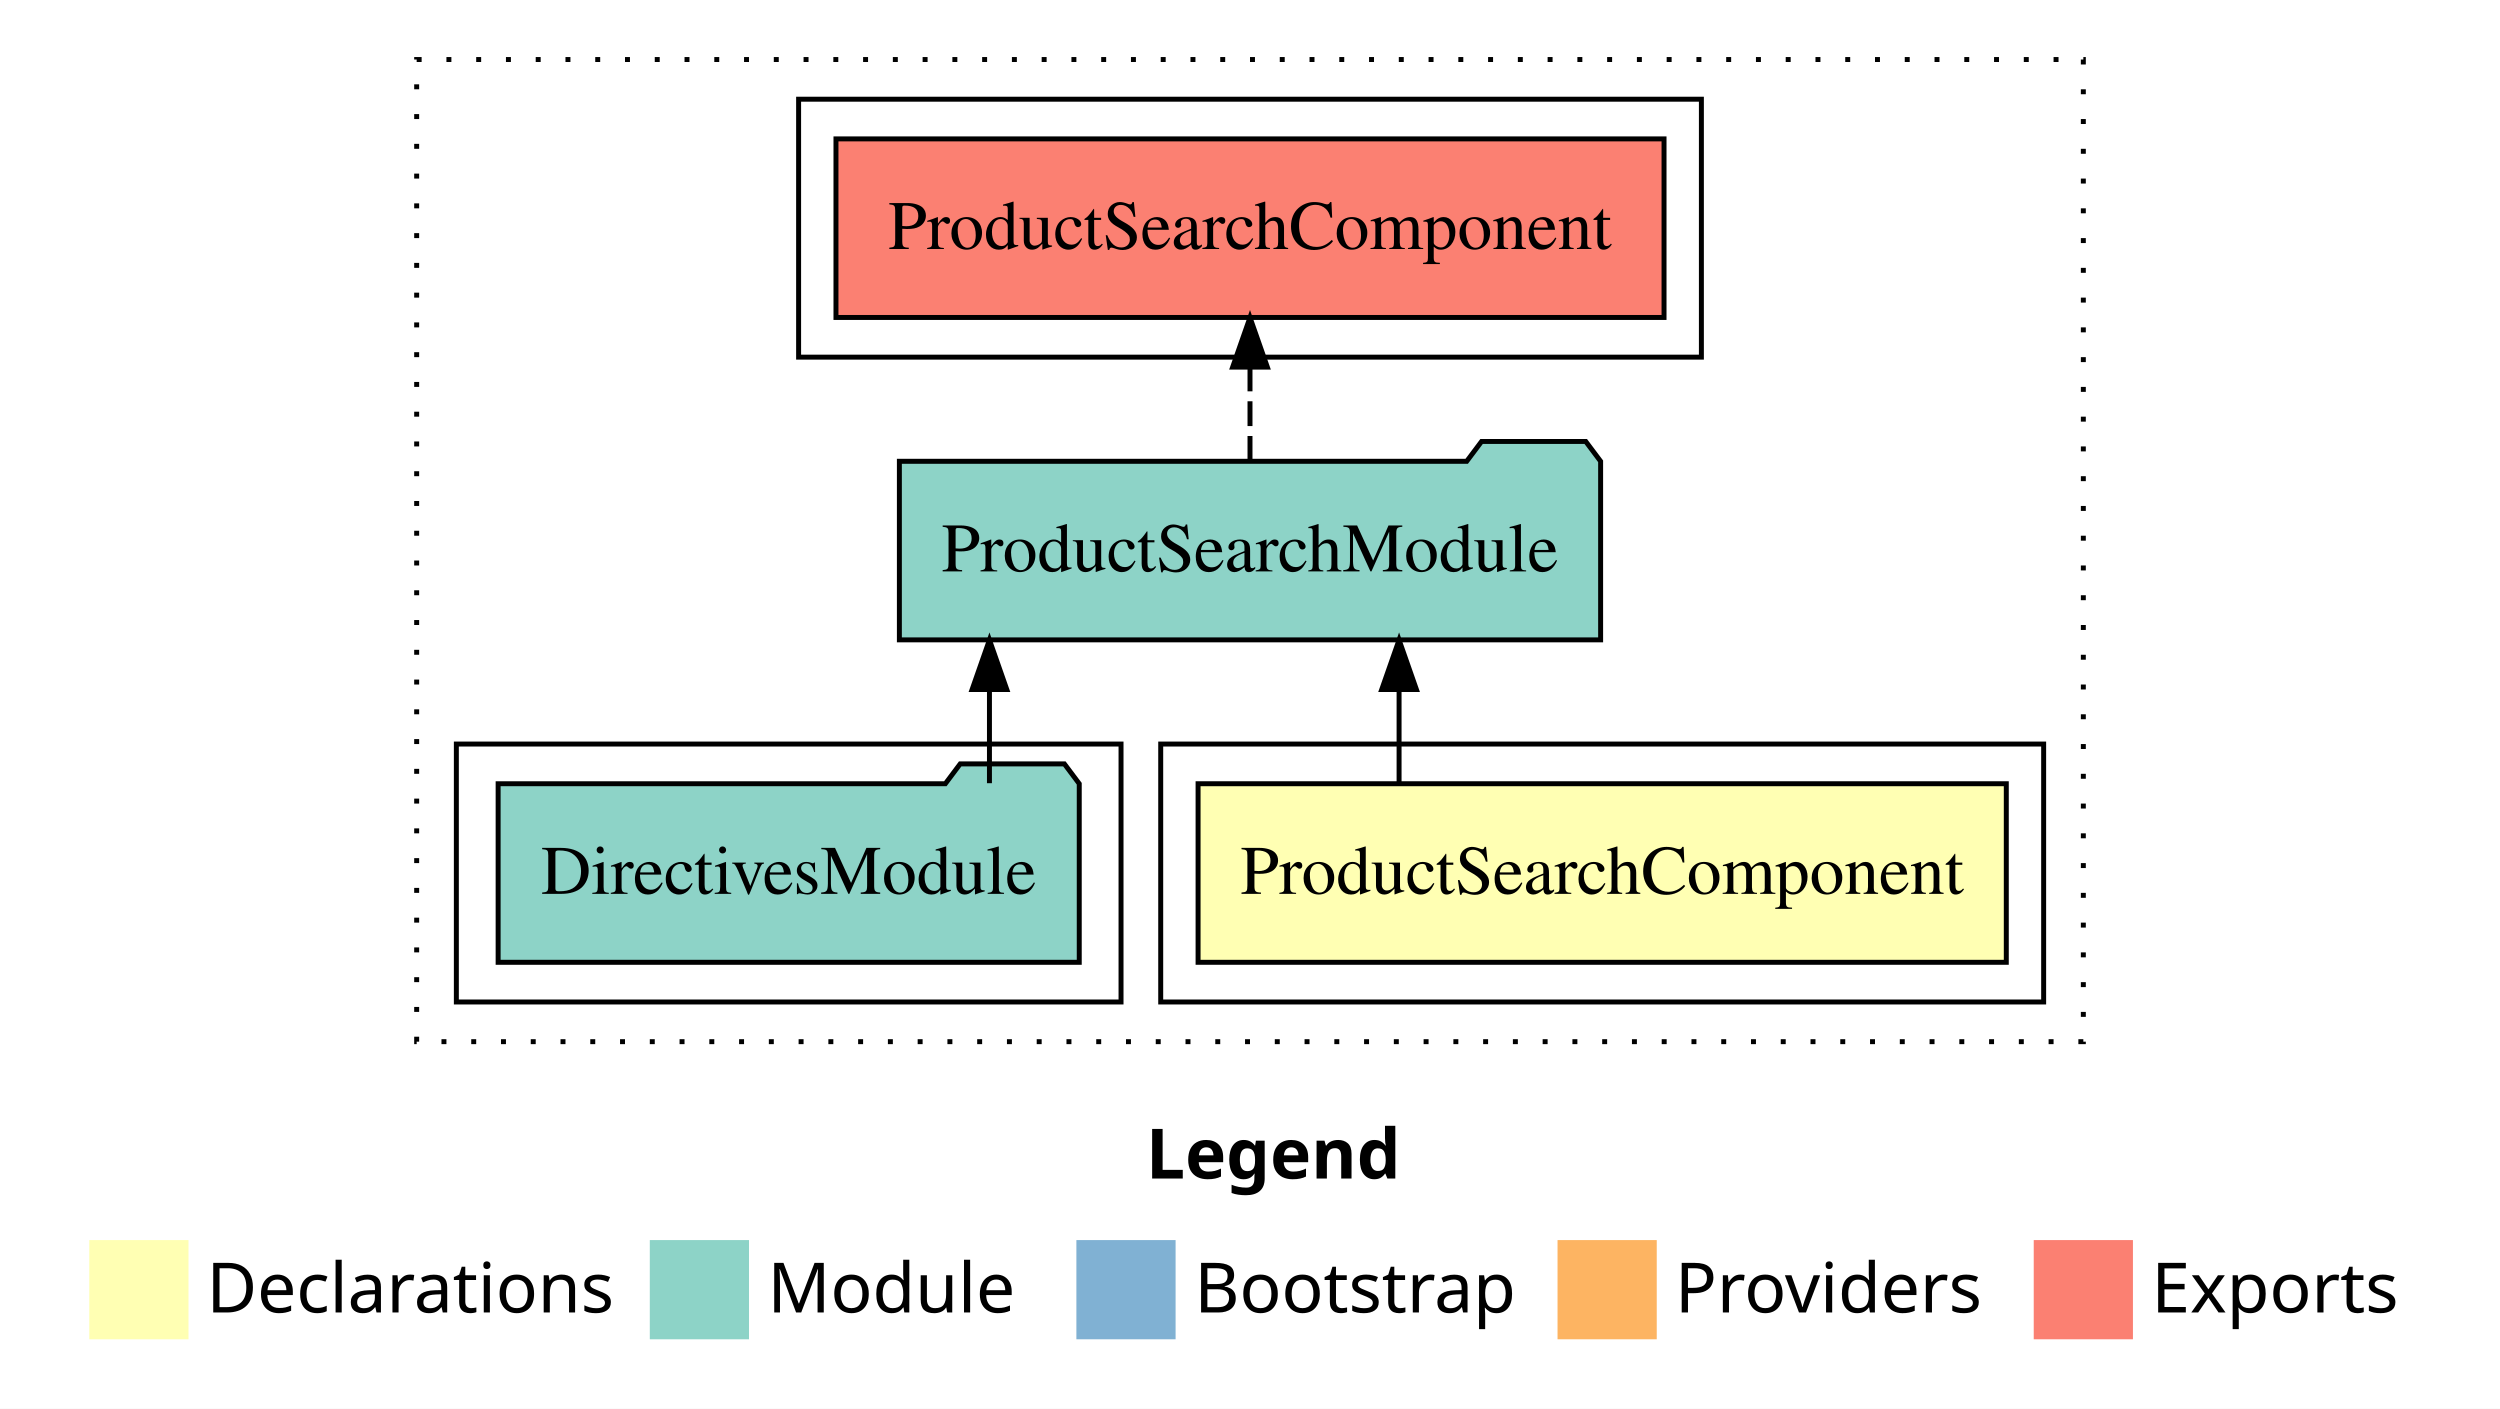
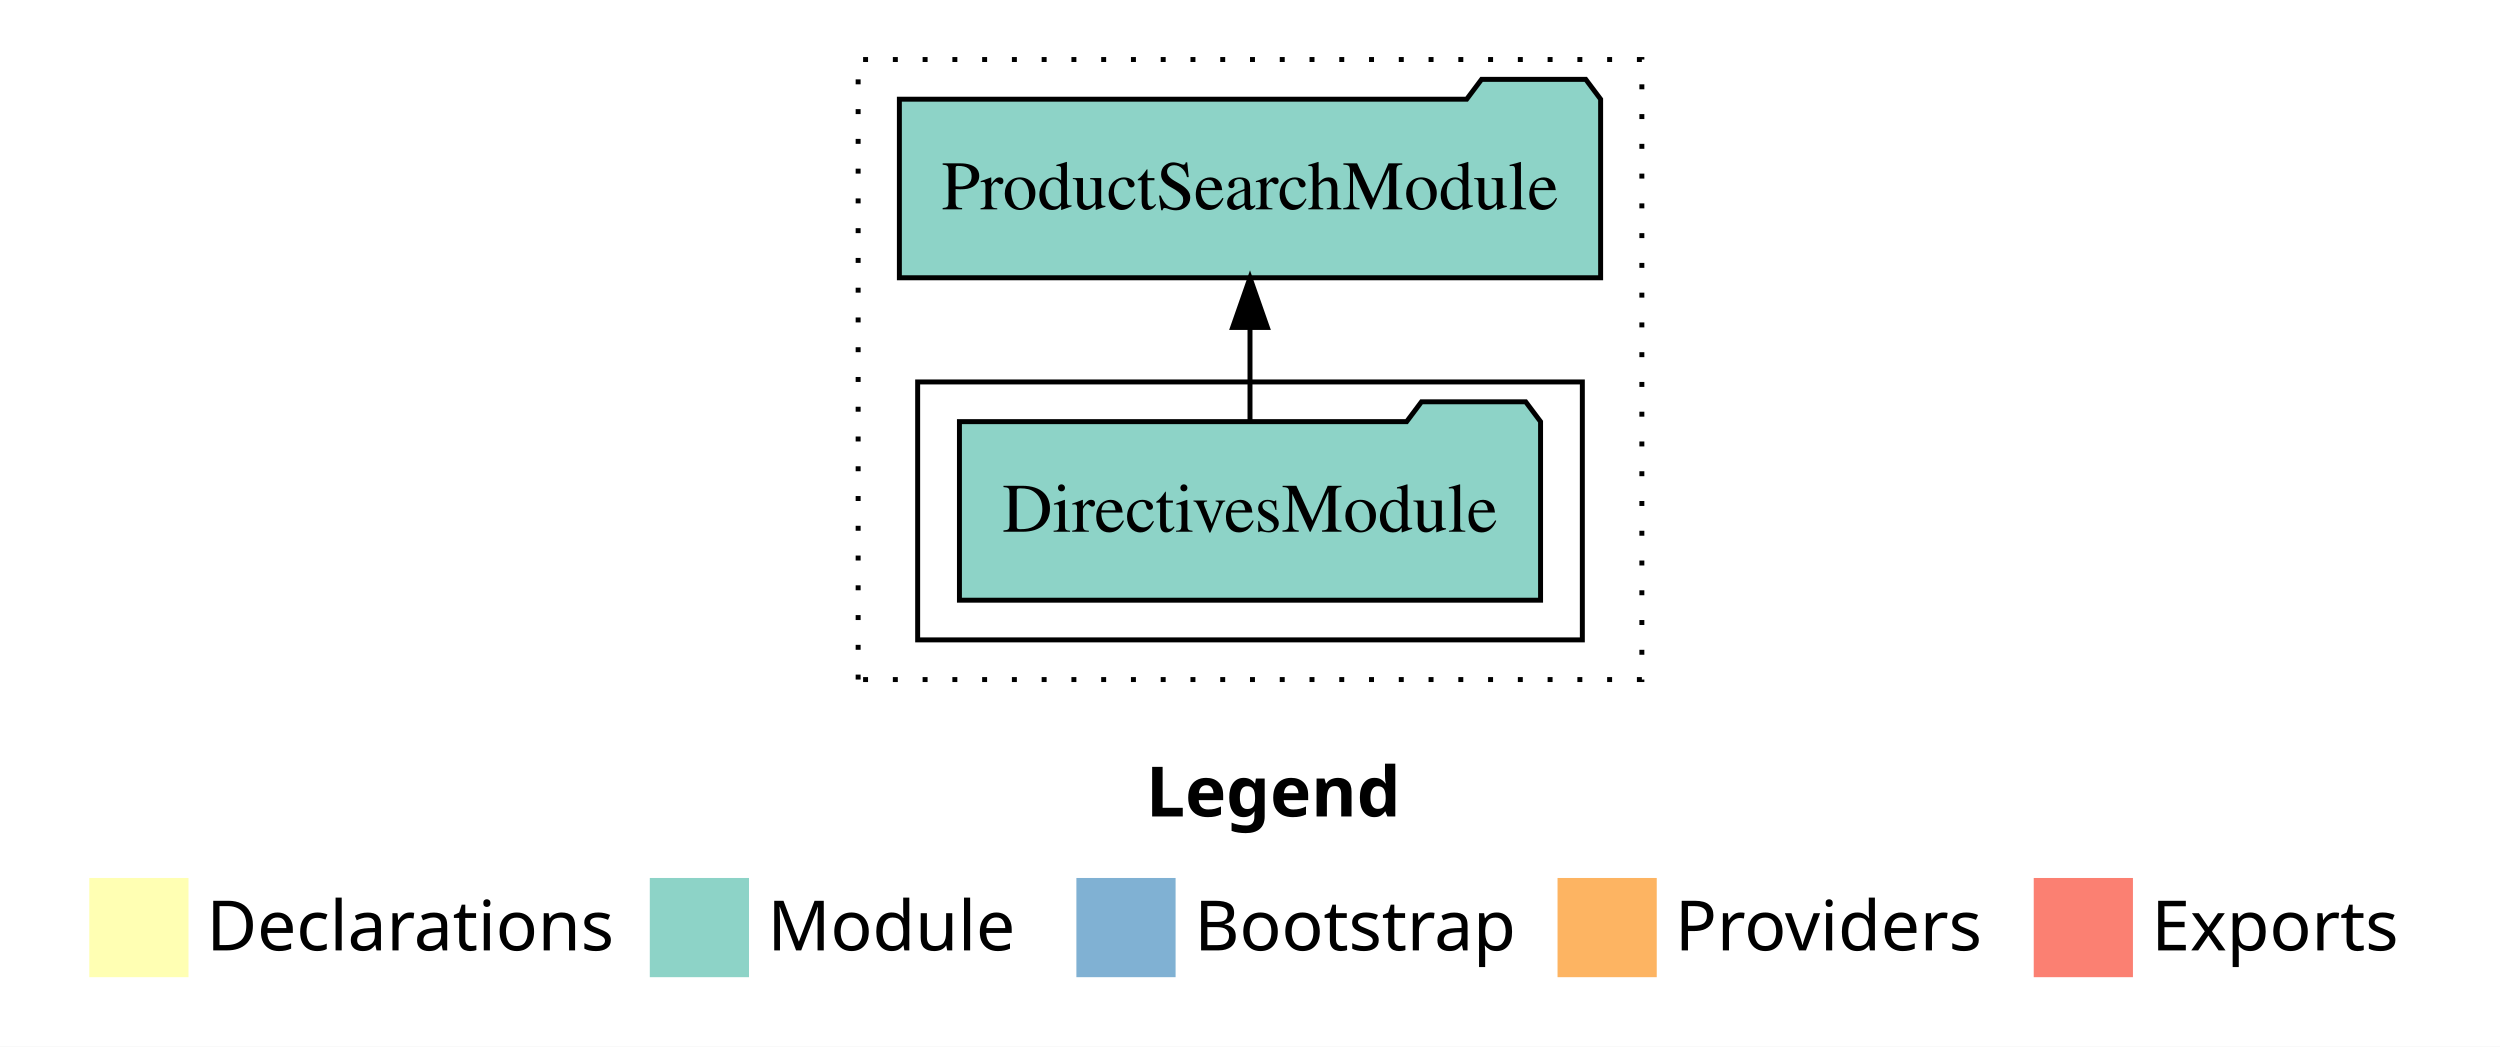
- <svg xmlns="http://www.w3.org/2000/svg" width="504pt" height="284pt" viewBox="0.00 0.00 504.00 284.00">
-   <g id="graph0" class="graph" transform="scale(1 1) rotate(0) translate(4 280)">
-     <polygon fill="#ffffff" stroke="transparent" points="-4,4 -4,-280 500,-280 500,4 -4,4" />
+ <svg xmlns="http://www.w3.org/2000/svg" width="504pt" height="211pt" viewBox="0.00 0.00 504.00 211.00">
+   <g id="graph0" class="graph" transform="scale(1 1) rotate(0) translate(4 207)">
+     <polygon fill="#ffffff" stroke="transparent" points="-4,4 -4,-207 500,-207 500,4 -4,4" />
    <text text-anchor="start" x="227.009" y="-42.4" font-family="sans-serif" font-weight="bold" font-size="14.00" fill="#000000">Legend</text>
    <polygon fill="#ffffb3" stroke="transparent" points="14,-10 14,-30 34,-30 34,-10 14,-10" />
    <text text-anchor="start" x="37.629" y="-15.4" font-family="sans-serif" font-size="14.00" fill="#000000">  Declarations</text>
    <polygon fill="#8dd3c7" stroke="transparent" points="127,-10 127,-30 147,-30 147,-10 127,-10" />
    <text text-anchor="start" x="150.725" y="-15.4" font-family="sans-serif" font-size="14.00" fill="#000000">  Module</text>
    <polygon fill="#80b1d3" stroke="transparent" points="213,-10 213,-30 233,-30 233,-10 213,-10" />
    <text text-anchor="start" x="236.781" y="-15.4" font-family="sans-serif" font-size="14.00" fill="#000000">  Bootstrap</text>
    <polygon fill="#fdb462" stroke="transparent" points="310,-10 310,-30 330,-30 330,-10 310,-10" />
    <text text-anchor="start" x="333.673" y="-15.4" font-family="sans-serif" font-size="14.00" fill="#000000">  Providers</text>
    <polygon fill="#fb8072" stroke="transparent" points="406,-10 406,-30 426,-30 426,-10 406,-10" />
    <text text-anchor="start" x="429.726" y="-15.4" font-family="sans-serif" font-size="14.00" fill="#000000">  Exports</text>
    <g id="clust1" class="cluster">
-       <polygon fill="none" stroke="#000000" stroke-dasharray="1,5" points="80,-70 80,-268 416,-268 416,-70 80,-70" />
+       <polygon fill="none" stroke="#000000" stroke-dasharray="1,5" points="169,-70 169,-195 327,-195 327,-70 169,-70" />
    </g>
-     <g id="clust2" class="cluster">
-       <polygon fill="none" stroke="#000000" points="230,-78 230,-130 408,-130 408,-78 230,-78" />
-     </g>
-     <g id="clust4" class="cluster">
-       <polygon fill="none" stroke="#000000" points="88,-78 88,-130 222,-130 222,-78 88,-78" />
-     </g>
-     <g id="clust5" class="cluster">
-       <polygon fill="none" stroke="#000000" points="157,-208 157,-260 339,-260 339,-208 157,-208" />
+     <g id="clust3" class="cluster">
+       <polygon fill="none" stroke="#000000" points="181,-78 181,-130 315,-130 315,-78 181,-78" />
    </g>
    <g id="node1" class="node">
-       <polygon fill="#ffffb3" stroke="#000000" points="400.468,-122 237.532,-122 237.532,-86 400.468,-86 400.468,-122" />
-       <text text-anchor="middle" x="319" y="-99.8" font-family="Times,serif" font-size="14.00" fill="#000000">ProductSearchComponent</text>
+       <polygon fill="#8dd3c7" stroke="#000000" points="306.577,-122 303.577,-126 282.577,-126 279.577,-122 189.423,-122 189.423,-86 306.577,-86 306.577,-122" />
+       <text text-anchor="middle" x="248" y="-99.8" font-family="Times,serif" font-size="14.00" fill="#000000">DirectivesModule</text>
    </g>
    <g id="node2" class="node">
      <polygon fill="#8dd3c7" stroke="#000000" points="318.685,-187 315.685,-191 294.685,-191 291.685,-187 177.315,-187 177.315,-151 318.685,-151 318.685,-187" />
      <text text-anchor="middle" x="248" y="-164.8" font-family="Times,serif" font-size="14.00" fill="#000000">ProductSearchModule</text>
    </g>
    <g id="edge1" class="edge">
-       <path fill="none" stroke="#000000" d="M278.054,-122.106C278.054,-122.106 278.054,-140.991 278.054,-140.991" />
-       <polygon fill="#000000" stroke="#000000" points="274.554,-140.991 278.054,-150.991 281.554,-140.991 274.554,-140.991" />
-     </g>
-     <g id="node4" class="node">
-       <polygon fill="#fb8072" stroke="#000000" points="331.469,-252 164.531,-252 164.531,-216 331.469,-216 331.469,-252" />
-       <text text-anchor="middle" x="248" y="-229.8" font-family="Times,serif" font-size="14.00" fill="#000000">ProductSearchComponent </text>
-     </g>
-     <g id="edge3" class="edge">
-       <path fill="none" stroke="#000000" stroke-dasharray="5,2" d="M248,-187.106C248,-187.106 248,-205.991 248,-205.991" />
-       <polygon fill="#000000" stroke="#000000" points="244.5,-205.991 248,-215.991 251.5,-205.991 244.5,-205.991" />
-     </g>
-     <g id="node3" class="node">
-       <polygon fill="#8dd3c7" stroke="#000000" points="213.577,-122 210.577,-126 189.577,-126 186.577,-122 96.423,-122 96.423,-86 213.577,-86 213.577,-122" />
-       <text text-anchor="middle" x="155" y="-99.8" font-family="Times,serif" font-size="14.00" fill="#000000">DirectivesModule</text>
-     </g>
-     <g id="edge2" class="edge">
-       <path fill="none" stroke="#000000" d="M195.473,-122.106C195.473,-122.106 195.473,-140.991 195.473,-140.991" />
-       <polygon fill="#000000" stroke="#000000" points="191.973,-140.991 195.473,-150.991 198.973,-140.991 191.973,-140.991" />
+       <path fill="none" stroke="#000000" d="M248,-122.106C248,-122.106 248,-140.991 248,-140.991" />
+       <polygon fill="#000000" stroke="#000000" points="244.5,-140.991 248,-150.991 251.5,-140.991 244.5,-140.991" />
    </g>
  </g>
</svg>
